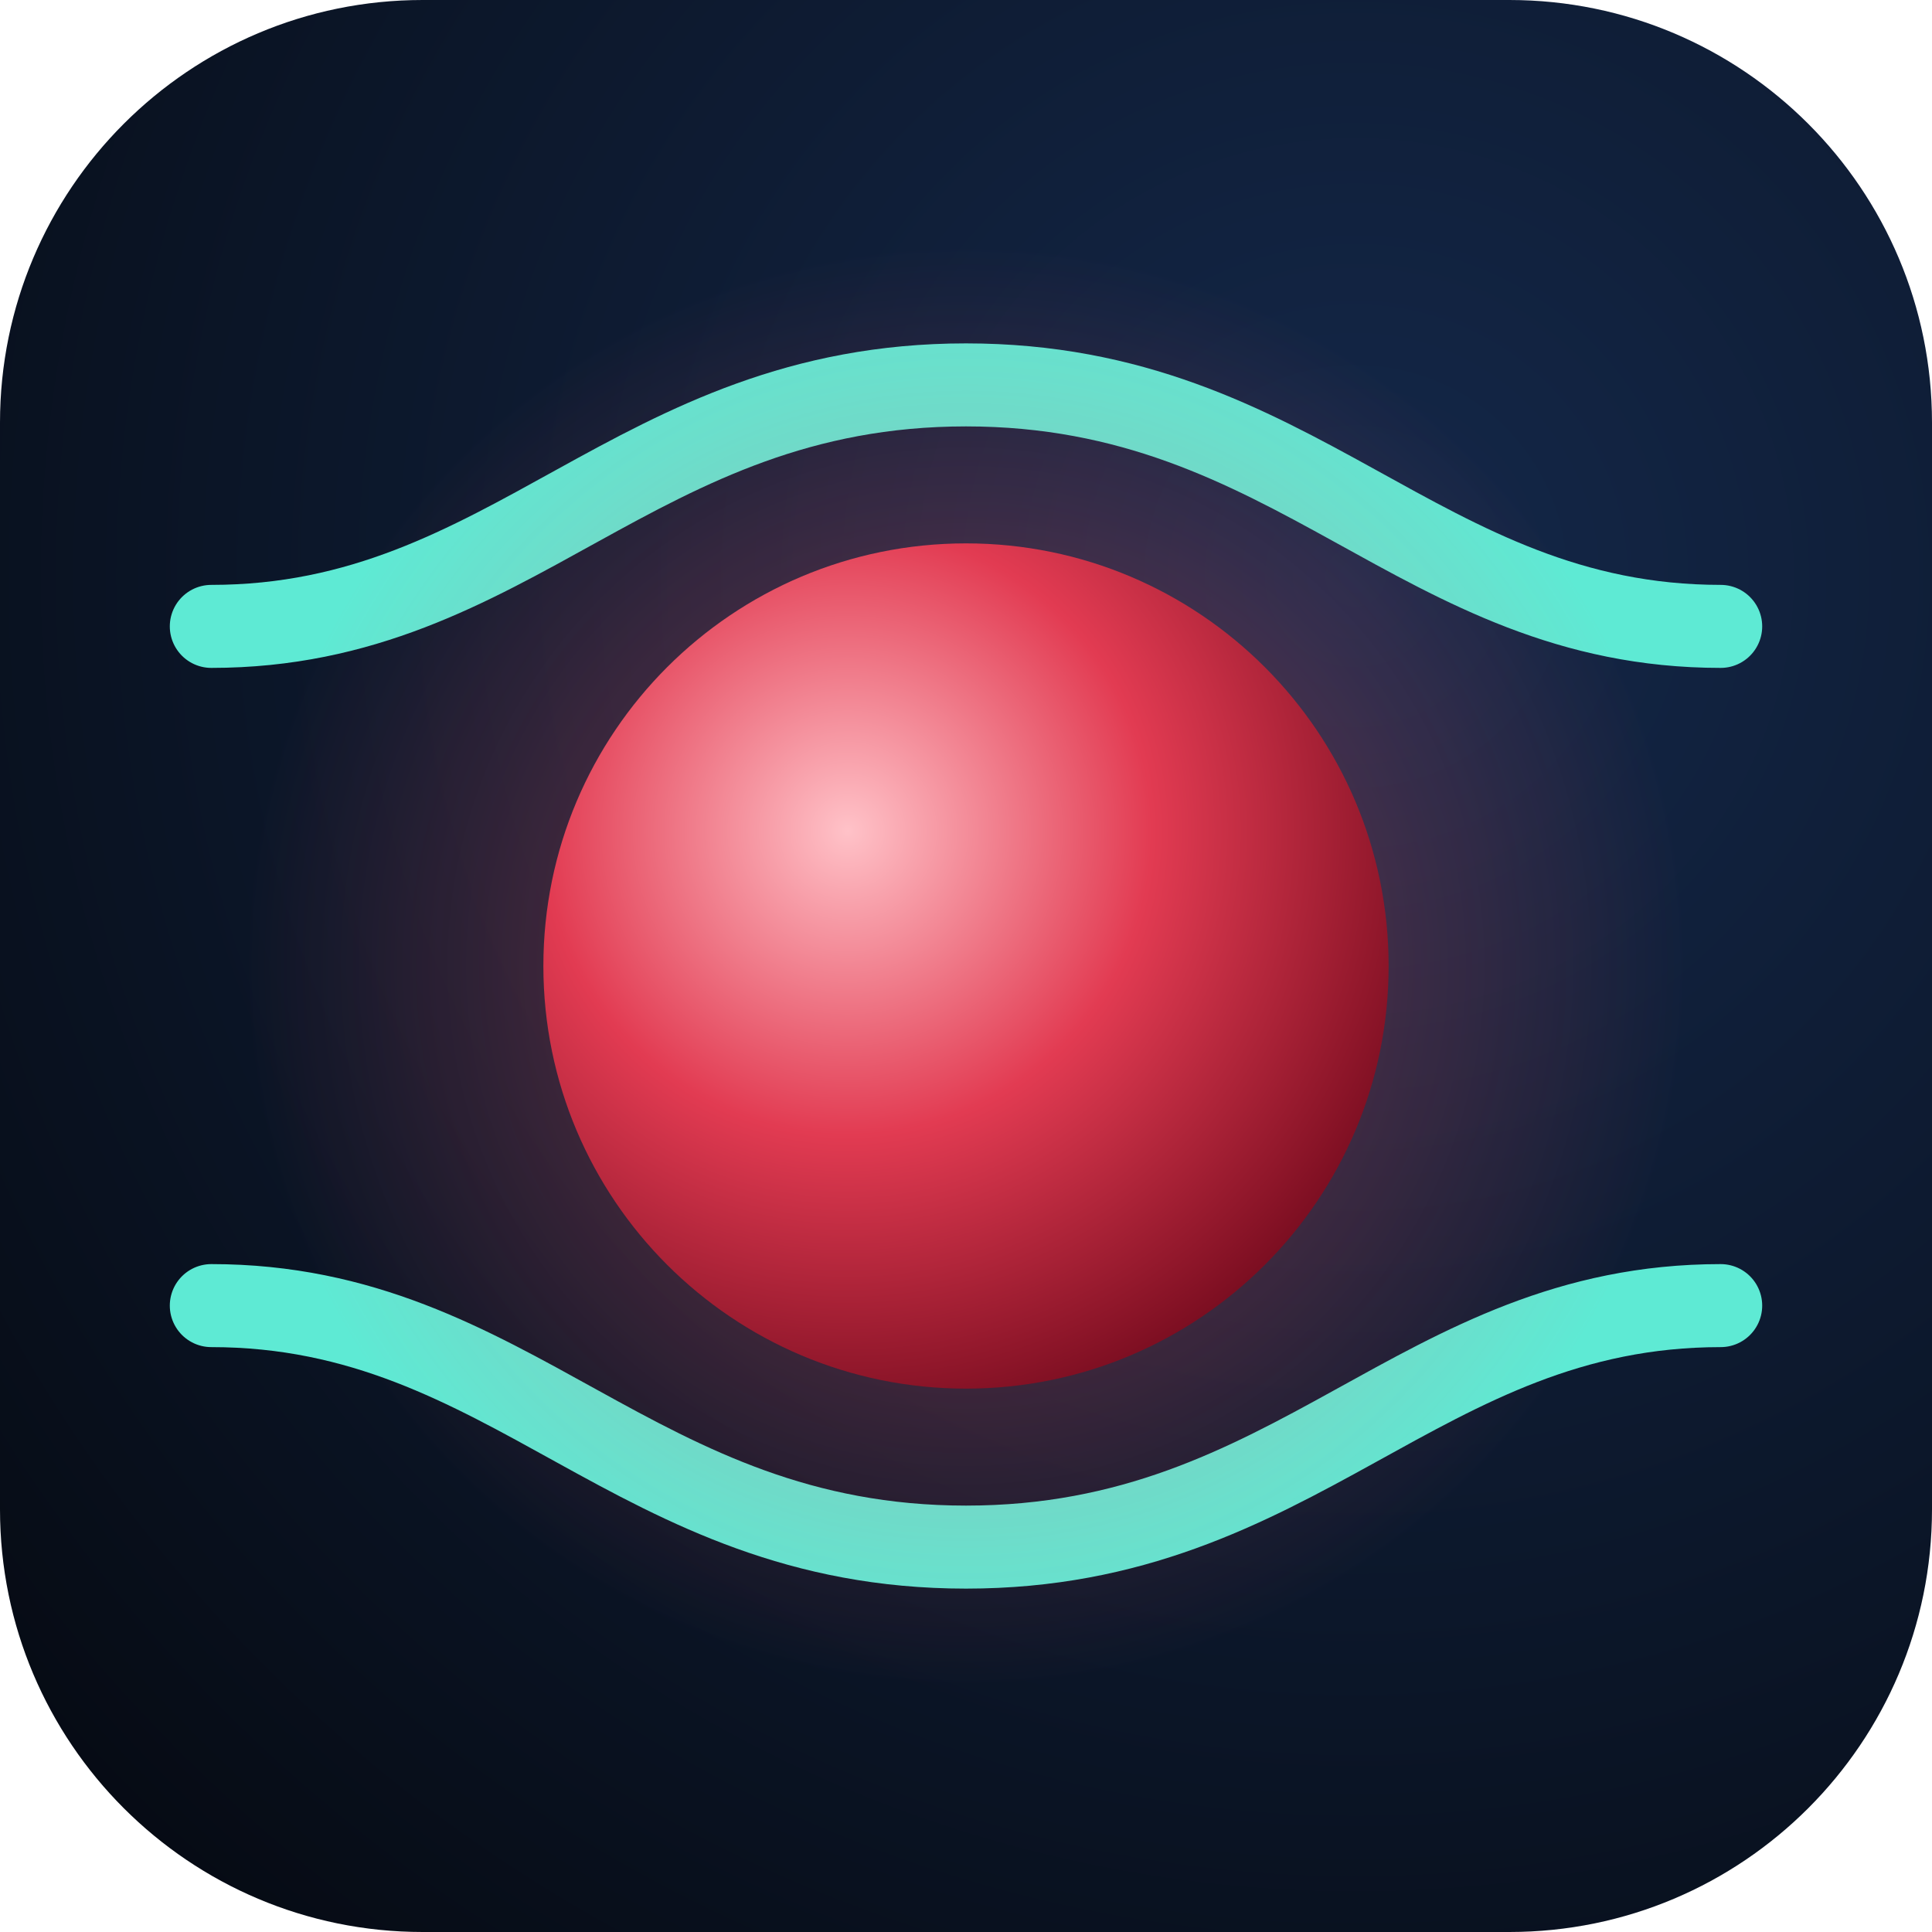
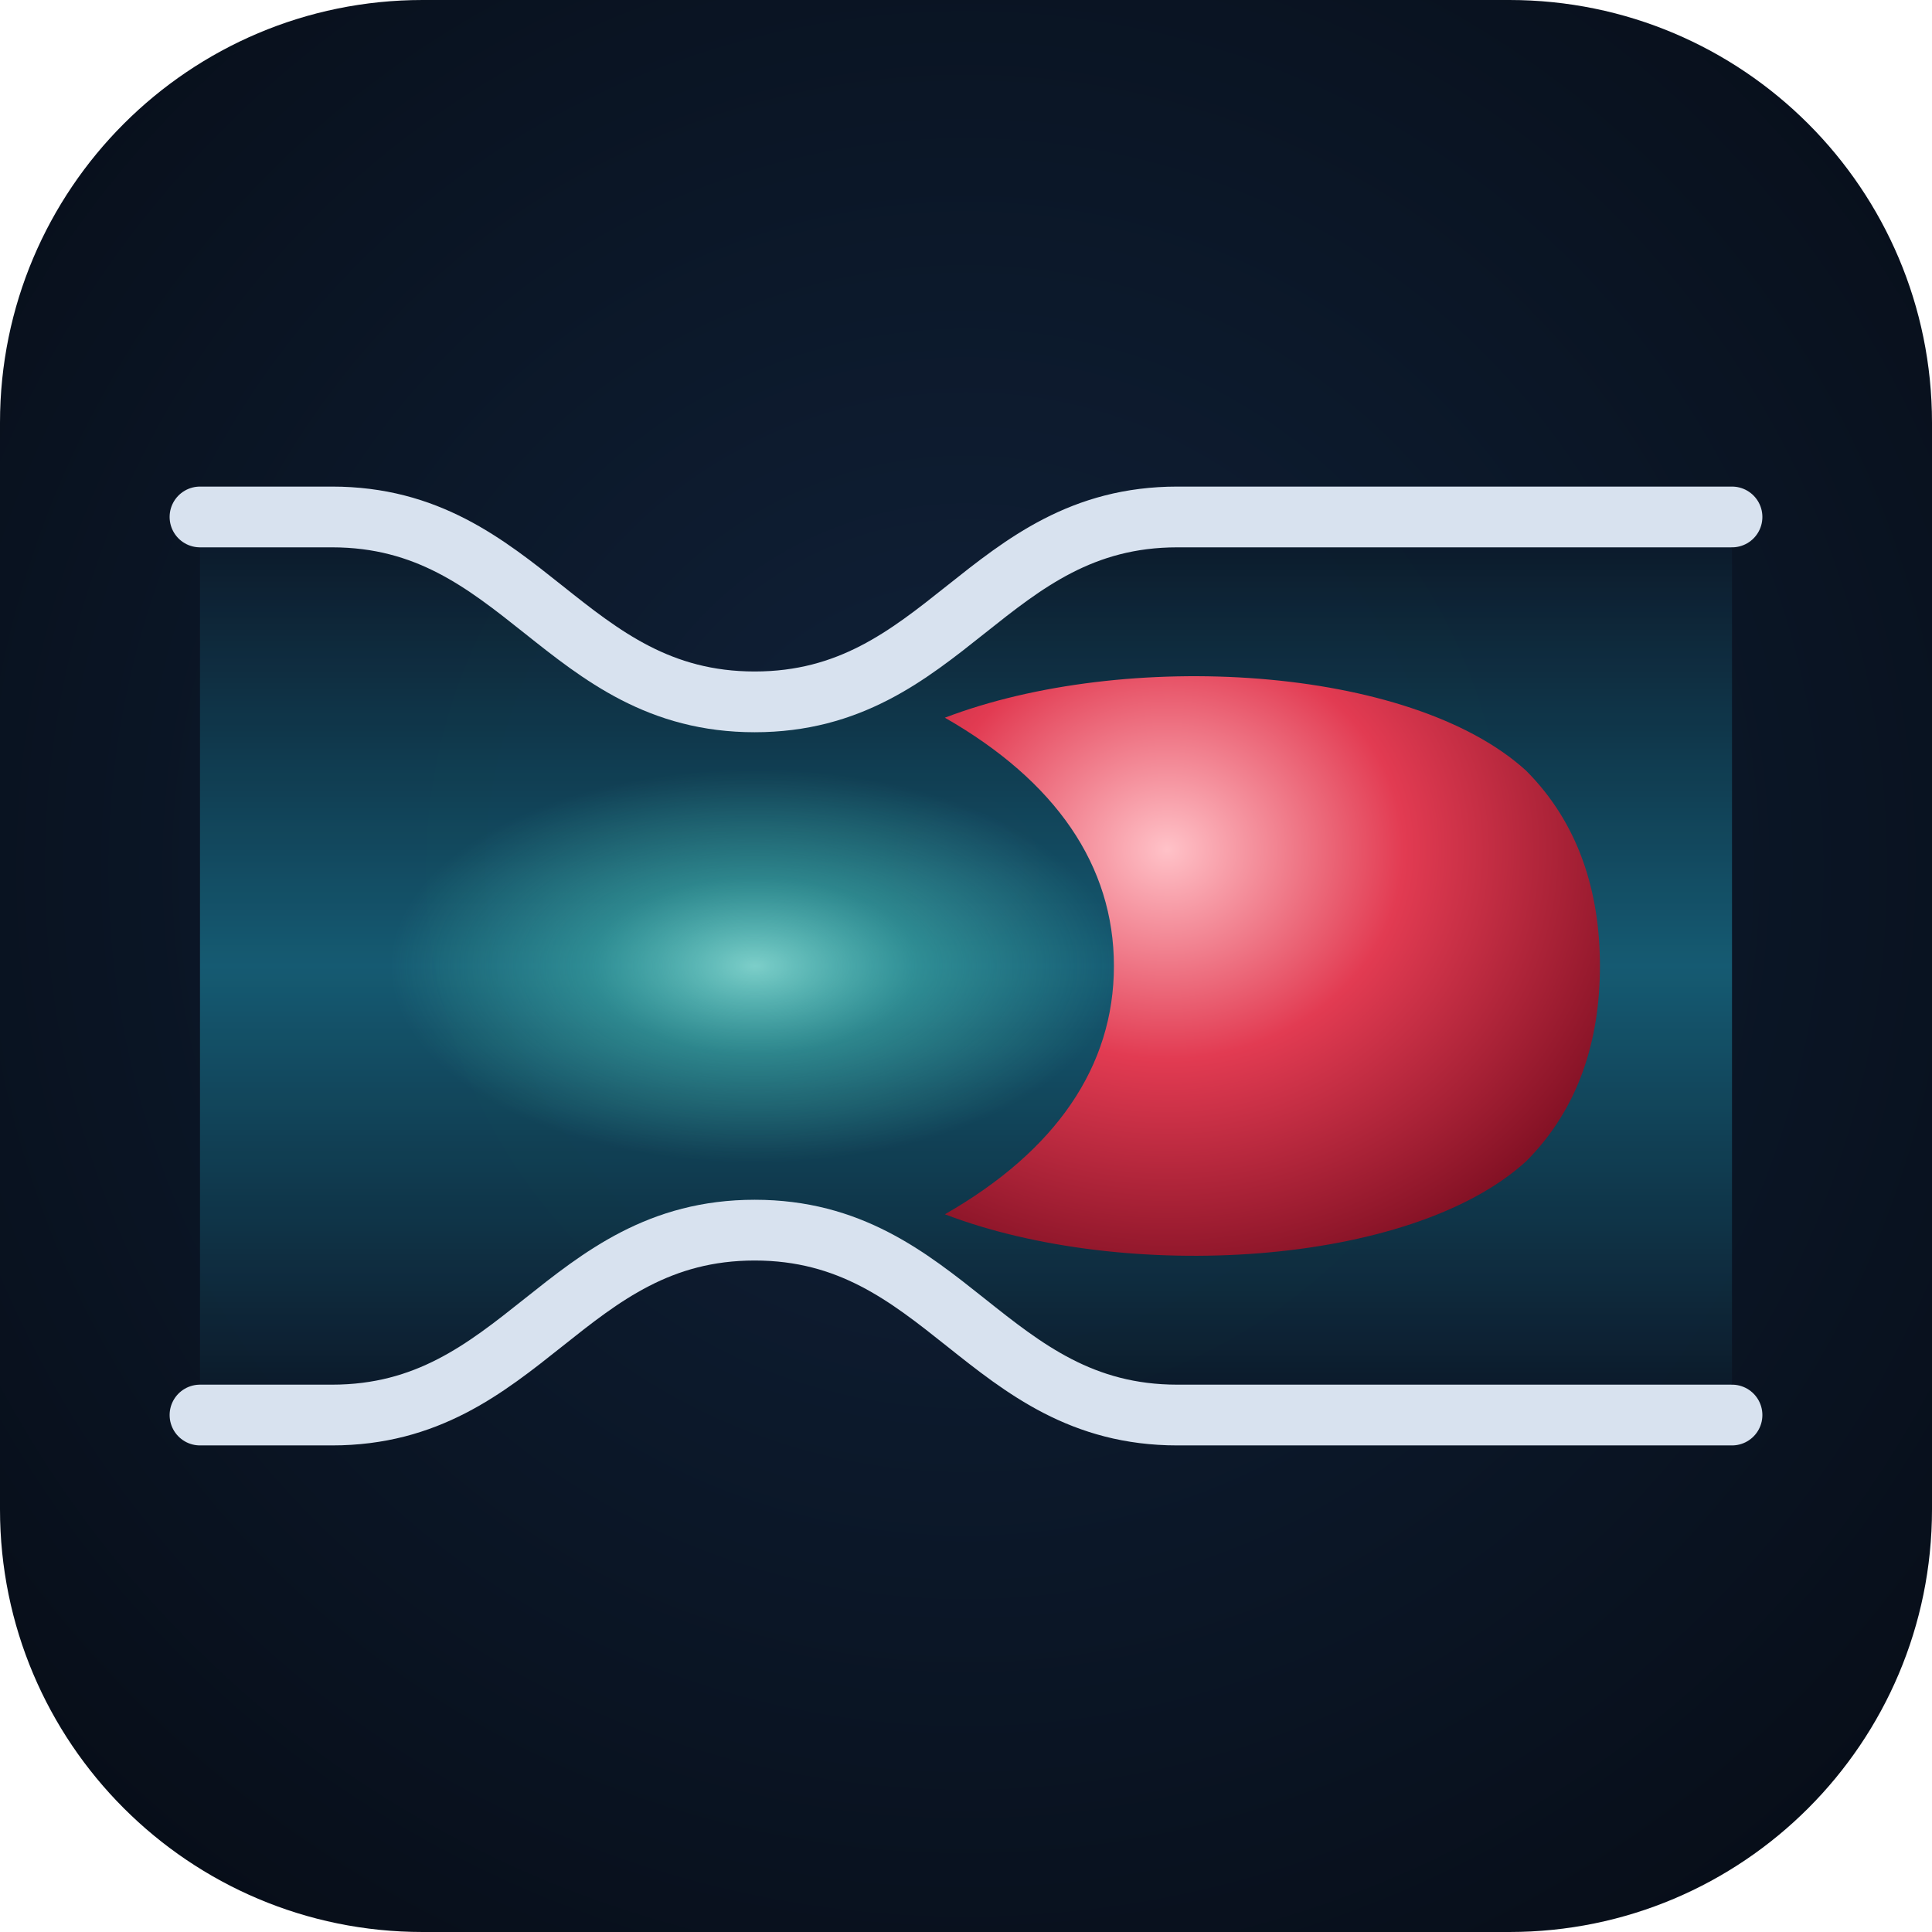
<svg xmlns="http://www.w3.org/2000/svg" viewBox="0 0 512 512">
  <defs>
-     <radialGradient id="bg" cx="70%" cy="30%" r="90%">
-       <stop offset="0" stop-color="#14284a" />
+     <radialGradient id="bg" cx="50%" cy="45%" r="75%">
+       <stop offset="0" stop-color="#10223a" />
      <stop offset="1" stop-color="#060b14" />
    </radialGradient>
-     <radialGradient id="s" cx="36%" cy="34%" r="72%">
+     <linearGradient id="lumen" x1="0" y1="0" x2="0" y2="1">
+       <stop offset="0" stop-color="#0b1626" />
+       <stop offset=".5" stop-color="#16627a" />
+       <stop offset="1" stop-color="#0b1626" />
+     </linearGradient>
+     <radialGradient id="jet" gradientUnits="userSpaceOnUse" cx="12" cy="16" r="6" gradientTransform="translate(12 16) scale(1.15 .62) translate(-12 -16)">
+       <stop offset="0" stop-color="#9ff5e6" stop-opacity=".75" />
+       <stop offset=".45" stop-color="#5eead4" stop-opacity=".35" />
+       <stop offset="1" stop-color="#5eead4" stop-opacity="0" />
+     </radialGradient>
+     <radialGradient id="cell" cx="34%" cy="30%" r="80%">
      <stop offset="0" stop-color="#ffc2c8" />
-       <stop offset=".5" stop-color="#e23b52" />
+       <stop offset=".45" stop-color="#e23b52" />
      <stop offset="1" stop-color="#7a0d20" />
-     </radialGradient>
-     <radialGradient id="halo" cx="50%" cy="50%" r="50%">
-       <stop offset="0" stop-color="#ff5a6a" stop-opacity=".45" />
-       <stop offset="1" stop-color="#ff5a6a" stop-opacity="0" />
    </radialGradient>
  </defs>
  <rect width="512" height="512" rx="112" fill="url(#bg)" />
-   <g fill="none" stroke="#5eead4" stroke-width="22" stroke-linecap="round">
-     <path d="M56 166c80 0 112-64 200-64s120 64 200 64" />
-     <path d="M56 346c80 0 112 64 200 64s120-64 200-64" />
+   <g transform="translate(32 32) scale(14)">
+     <path d="M1.5 7.5H4C7.6 7.5 8.4 11 12 11S16.4 7.5 20 7.5H30.5V24.5H20C16.4 24.5 15.6 21 12 21S7.6 24.5 4 24.5H1.5Z" fill="url(#lumen)" opacity=".9" />
+     <path d="M1.5 7.5H4C7.6 7.5 8.4 11 12 11S16.4 7.5 20 7.5H30.5V24.5H20C16.4 24.5 15.6 21 12 21S7.6 24.5 4 24.5H1.5Z" fill="url(#jet)" />
+     <path d="M1.5 7.5H4C7.6 7.5 8.4 11 12 11S16.4 7.5 20 7.5H30.5M1.5 24.5H4C7.6 24.5 8.4 21 12 21S16.4 24.5 20 24.5H30.5" fill="none" stroke="#d8e2ef" stroke-width="1.15" stroke-linecap="round" />
+     <path d="M15.6 11.3C19 10 24.4 10.3 26.6 12.3C27.6 13.3 28 14.6 28 16S27.6 18.7 26.6 19.7C24.4 21.7 19 22 15.6 20.7C17.7 19.5 18.8 17.9 18.8 16S17.7 12.5 15.6 11.3Z" fill="url(#cell)" />
  </g>
-   <circle cx="256" cy="256" r="190" fill="url(#halo)" />
-   <circle cx="256" cy="256" r="112" fill="url(#s)" />
</svg>
